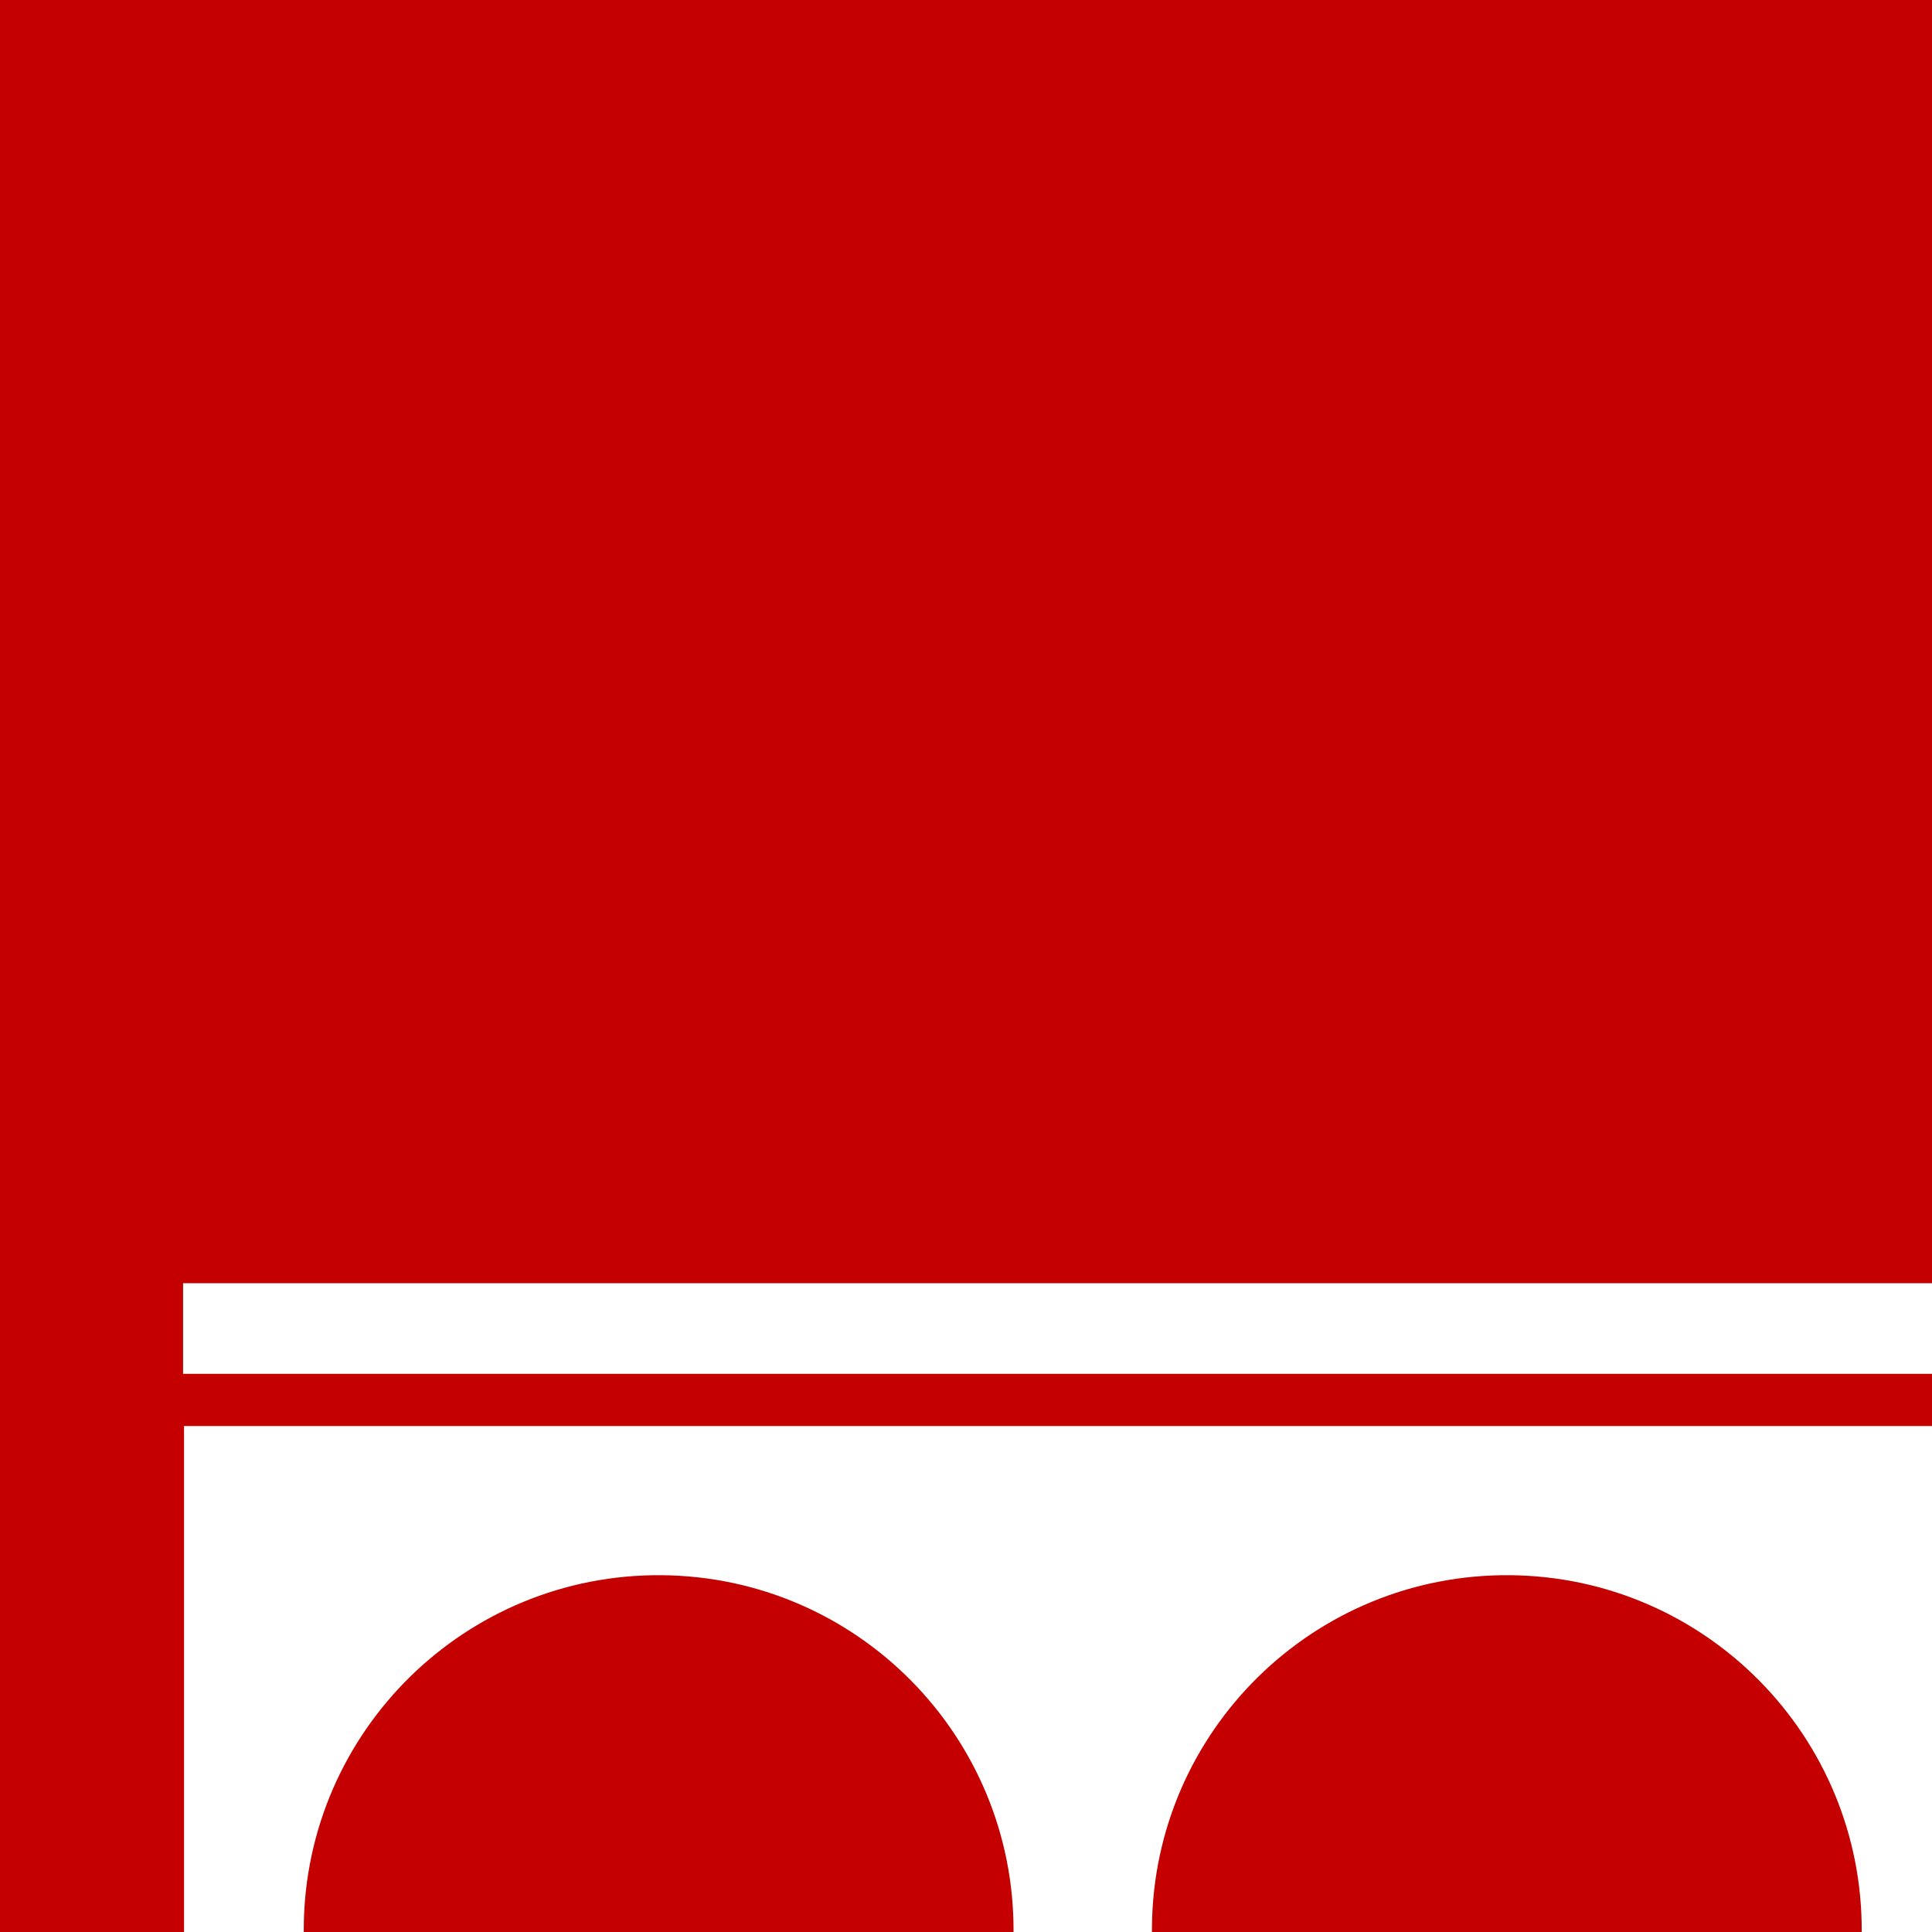
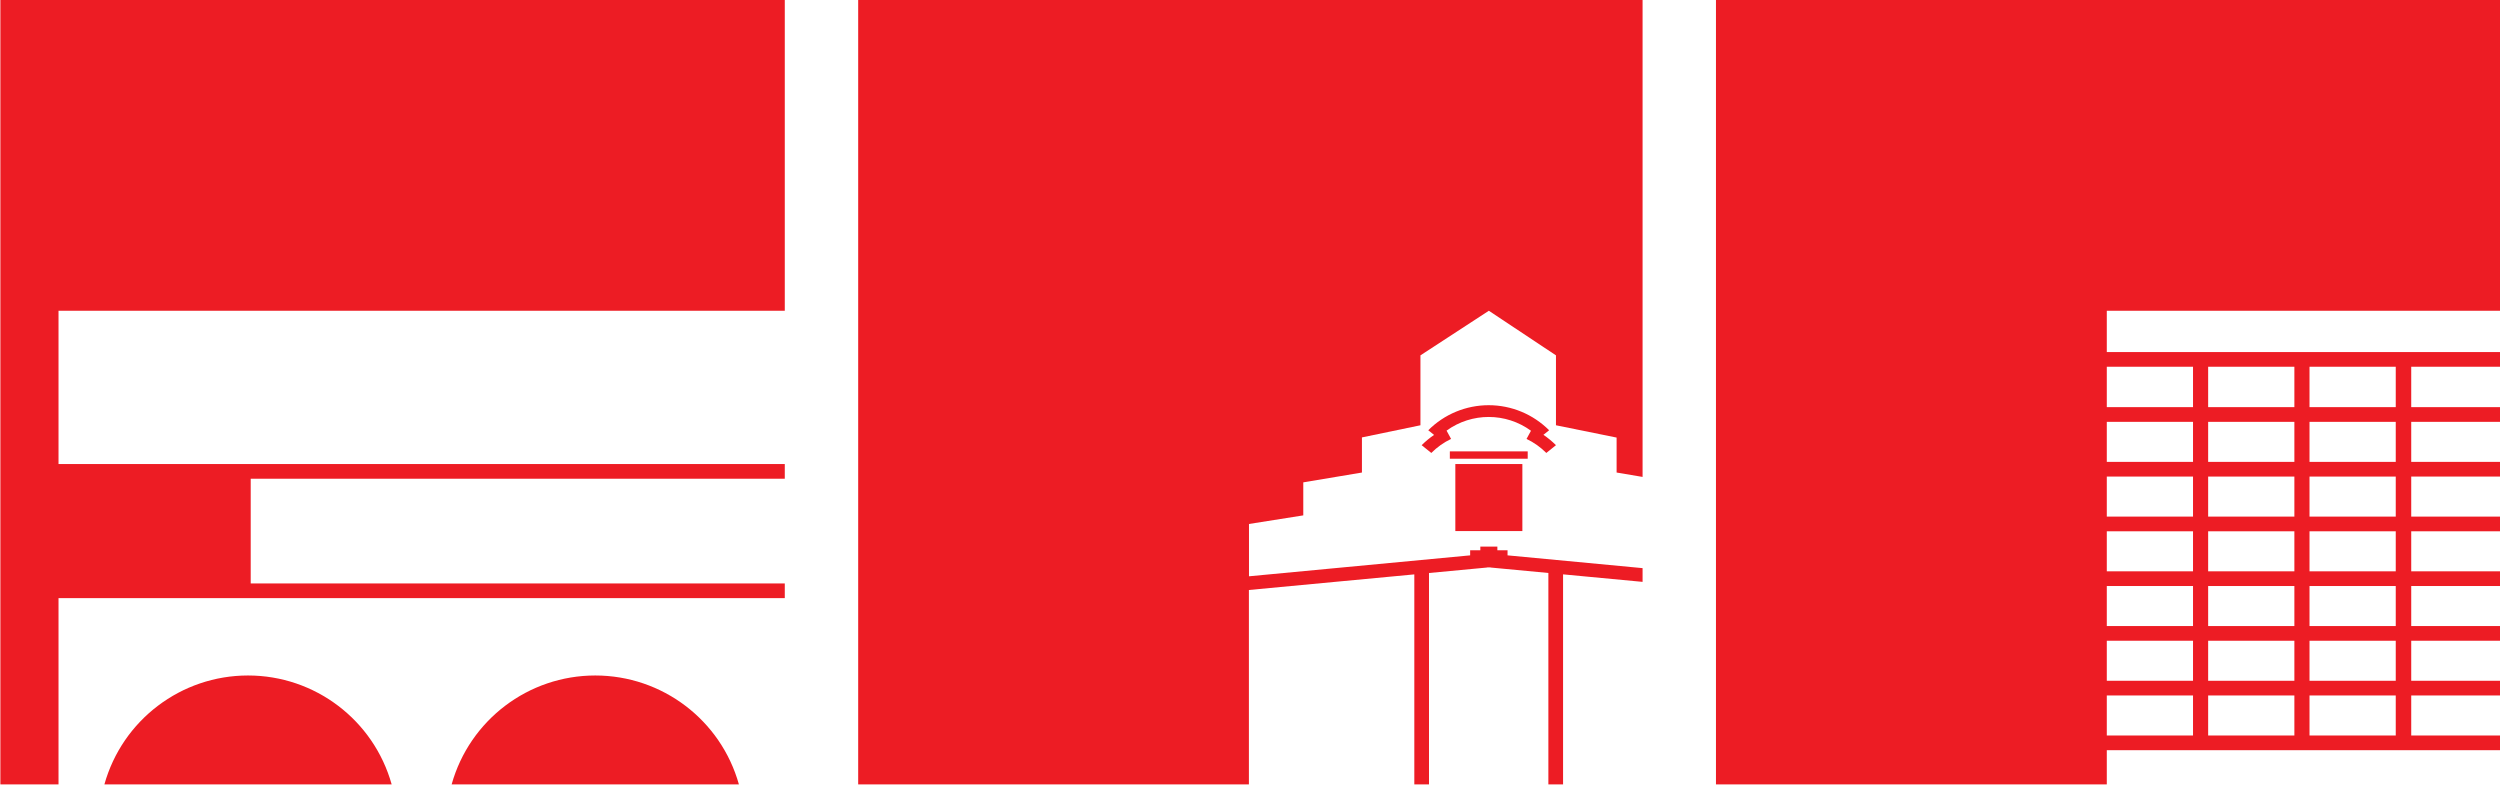
- <svg xmlns="http://www.w3.org/2000/svg" viewBox="0 0 792 792">
+ <svg xmlns="http://www.w3.org/2000/svg" viewBox="0 0 792 248.498">
  <defs>
    <style>
      .a {
-         fill: #c40000;
+         fill: #ed1c24;
      }
    </style>
  </defs>
  <g>
-     <path class="a" d="M124.523,789.701c-0.008.766-.004,1.532,0,2.299h290.964A145.487,145.487,0,0,0,124.523,789.701Z" />
-     <polygon class="a" points="75.441 584.583 792 584.583 792 563.186 75.05 563.186 75.05 526.041 792 526.041 792 0 0 0 0 792 75.441 792 75.441 584.583" />
-     <path class="a" d="M472.228,789.701c-0.008.766-.004,1.532,0,2.299H763.192A145.487,145.487,0,0,0,472.228,789.701Z" />
+     <path class="a" d="M33.071,248.498h91.009a47.258,47.258,0,0,0-91.009,0" />
+     <path class="a" d="M143.079,248.498h91.006a47.256,47.256,0,0,0-91.006,0" />
+     <polygon class="a" points="248.619 98.447 248.619 -0.001 0.121 -0.001 0.121 248.497 18.538 248.497 18.538 206.55 18.538 203.328 18.538 189.487 248.619 189.487 248.619 184.836 79.424 184.836 79.424 151.66 248.619 151.66 248.619 147.008 18.538 147.008 18.538 98.447 248.619 98.447" />
+     <path class="a" d="M792.119,98.448V0H543.618v248.498H667.432V237.66H792.119v-4.654h-28.242v-12.683h28.242v-4.654h-28.242v-12.683h28.242v-4.654h-28.242v-12.683h28.242v-4.654h-28.242v-12.683h28.242V163.66h-28.242V150.974h28.242V146.323h-28.242v-12.683h28.242v-4.657h-28.242V116.184h28.242V111.533H667.432V98.448H792.119ZM667.432,220.323h27.318v12.683H667.432v-12.683Zm0-17.337h27.318v12.683H667.432v-12.683Zm0-17.337h27.318v12.683H667.432v-12.683Zm0-17.337h27.318v12.683H667.432v-12.683Zm0-17.337h27.318v12.683H667.432V150.974Zm0-17.334h27.318v12.683H667.432v-12.683Zm32.109,34.672h27.318v12.683H699.541v-12.683Zm0-17.337h27.318v12.683H699.541V150.974Zm0,34.675h27.318v12.683H699.541v-12.683Zm27.318-39.326H699.541v-12.683h27.318v12.683Zm-27.318,56.663h27.318v12.683H699.541v-12.683Zm32.112,0h27.321v12.683H731.653v-12.683Zm0-17.337h27.321v12.683H731.653v-12.683Zm0-17.337h27.321v12.683H731.653v-12.683Zm0-17.337h27.321v12.683H731.653V150.974Zm0-17.334h27.321v12.683H731.653v-12.683ZM699.541,220.323h27.318v12.683H699.541v-12.683Zm32.112,0h27.321v12.683H731.653v-12.683Zm27.321-91.341H731.653V116.184h27.321v12.799Zm-32.115,0H699.541V116.184h27.318v12.799Zm-32.109,0H667.432V116.184h27.318v12.799Z" />
+     <path class="a" d="M492.929,141.034a27.104,27.104,0,0,0-3.976-3.28l1.806-1.45a27.054,27.054,0,0,0-38.286,0l1.842,1.48a27.095,27.095,0,0,0-3.934,3.25l3.058,2.459a22.696,22.696,0,0,1,6.262-4.444l-1.429-2.627a22.74,22.74,0,0,1,26.743.04l-1.407,2.587a22.756,22.756,0,0,1,6.266,4.444Z" />
+     <rect class="a" x="459.309" y="142.997" width="24.667" height="2.326" />
+     <polygon class="a" points="520.369 151.088 520.369 -0.002 271.871 -0.002 271.871 248.5 395.652 248.5 395.652 186.908 448.056 181.965 448.056 248.5 448.643 248.5 451.78 248.5 452.707 248.5 452.707 181.528 471.142 179.789 471.139 179.758 472.194 179.758 472.197 179.758 472.194 179.789 490.525 181.518 490.525 248.5 491.504 248.5 494.639 248.5 495.18 248.5 495.18 181.956 520.369 184.334 520.369 179.983 477.59 175.937 477.59 174.317 474.365 174.317 474.365 173.165 472.881 173.165 472.194 173.165 468.969 173.165 468.969 174.317 465.743 174.317 465.743 175.937 395.68 182.57 395.68 165.993 412.88 163.272 412.88 152.809 431.461 149.699 431.461 138.572 449.996 134.726 449.996 112.577 471.665 98.447 492.93 112.577 492.93 134.726 512.14 138.624 512.14 149.699 520.369 151.088" />
+     <rect class="a" x="461.051" y="147.007" width="21.235" height="21.235" />
  </g>
</svg>
